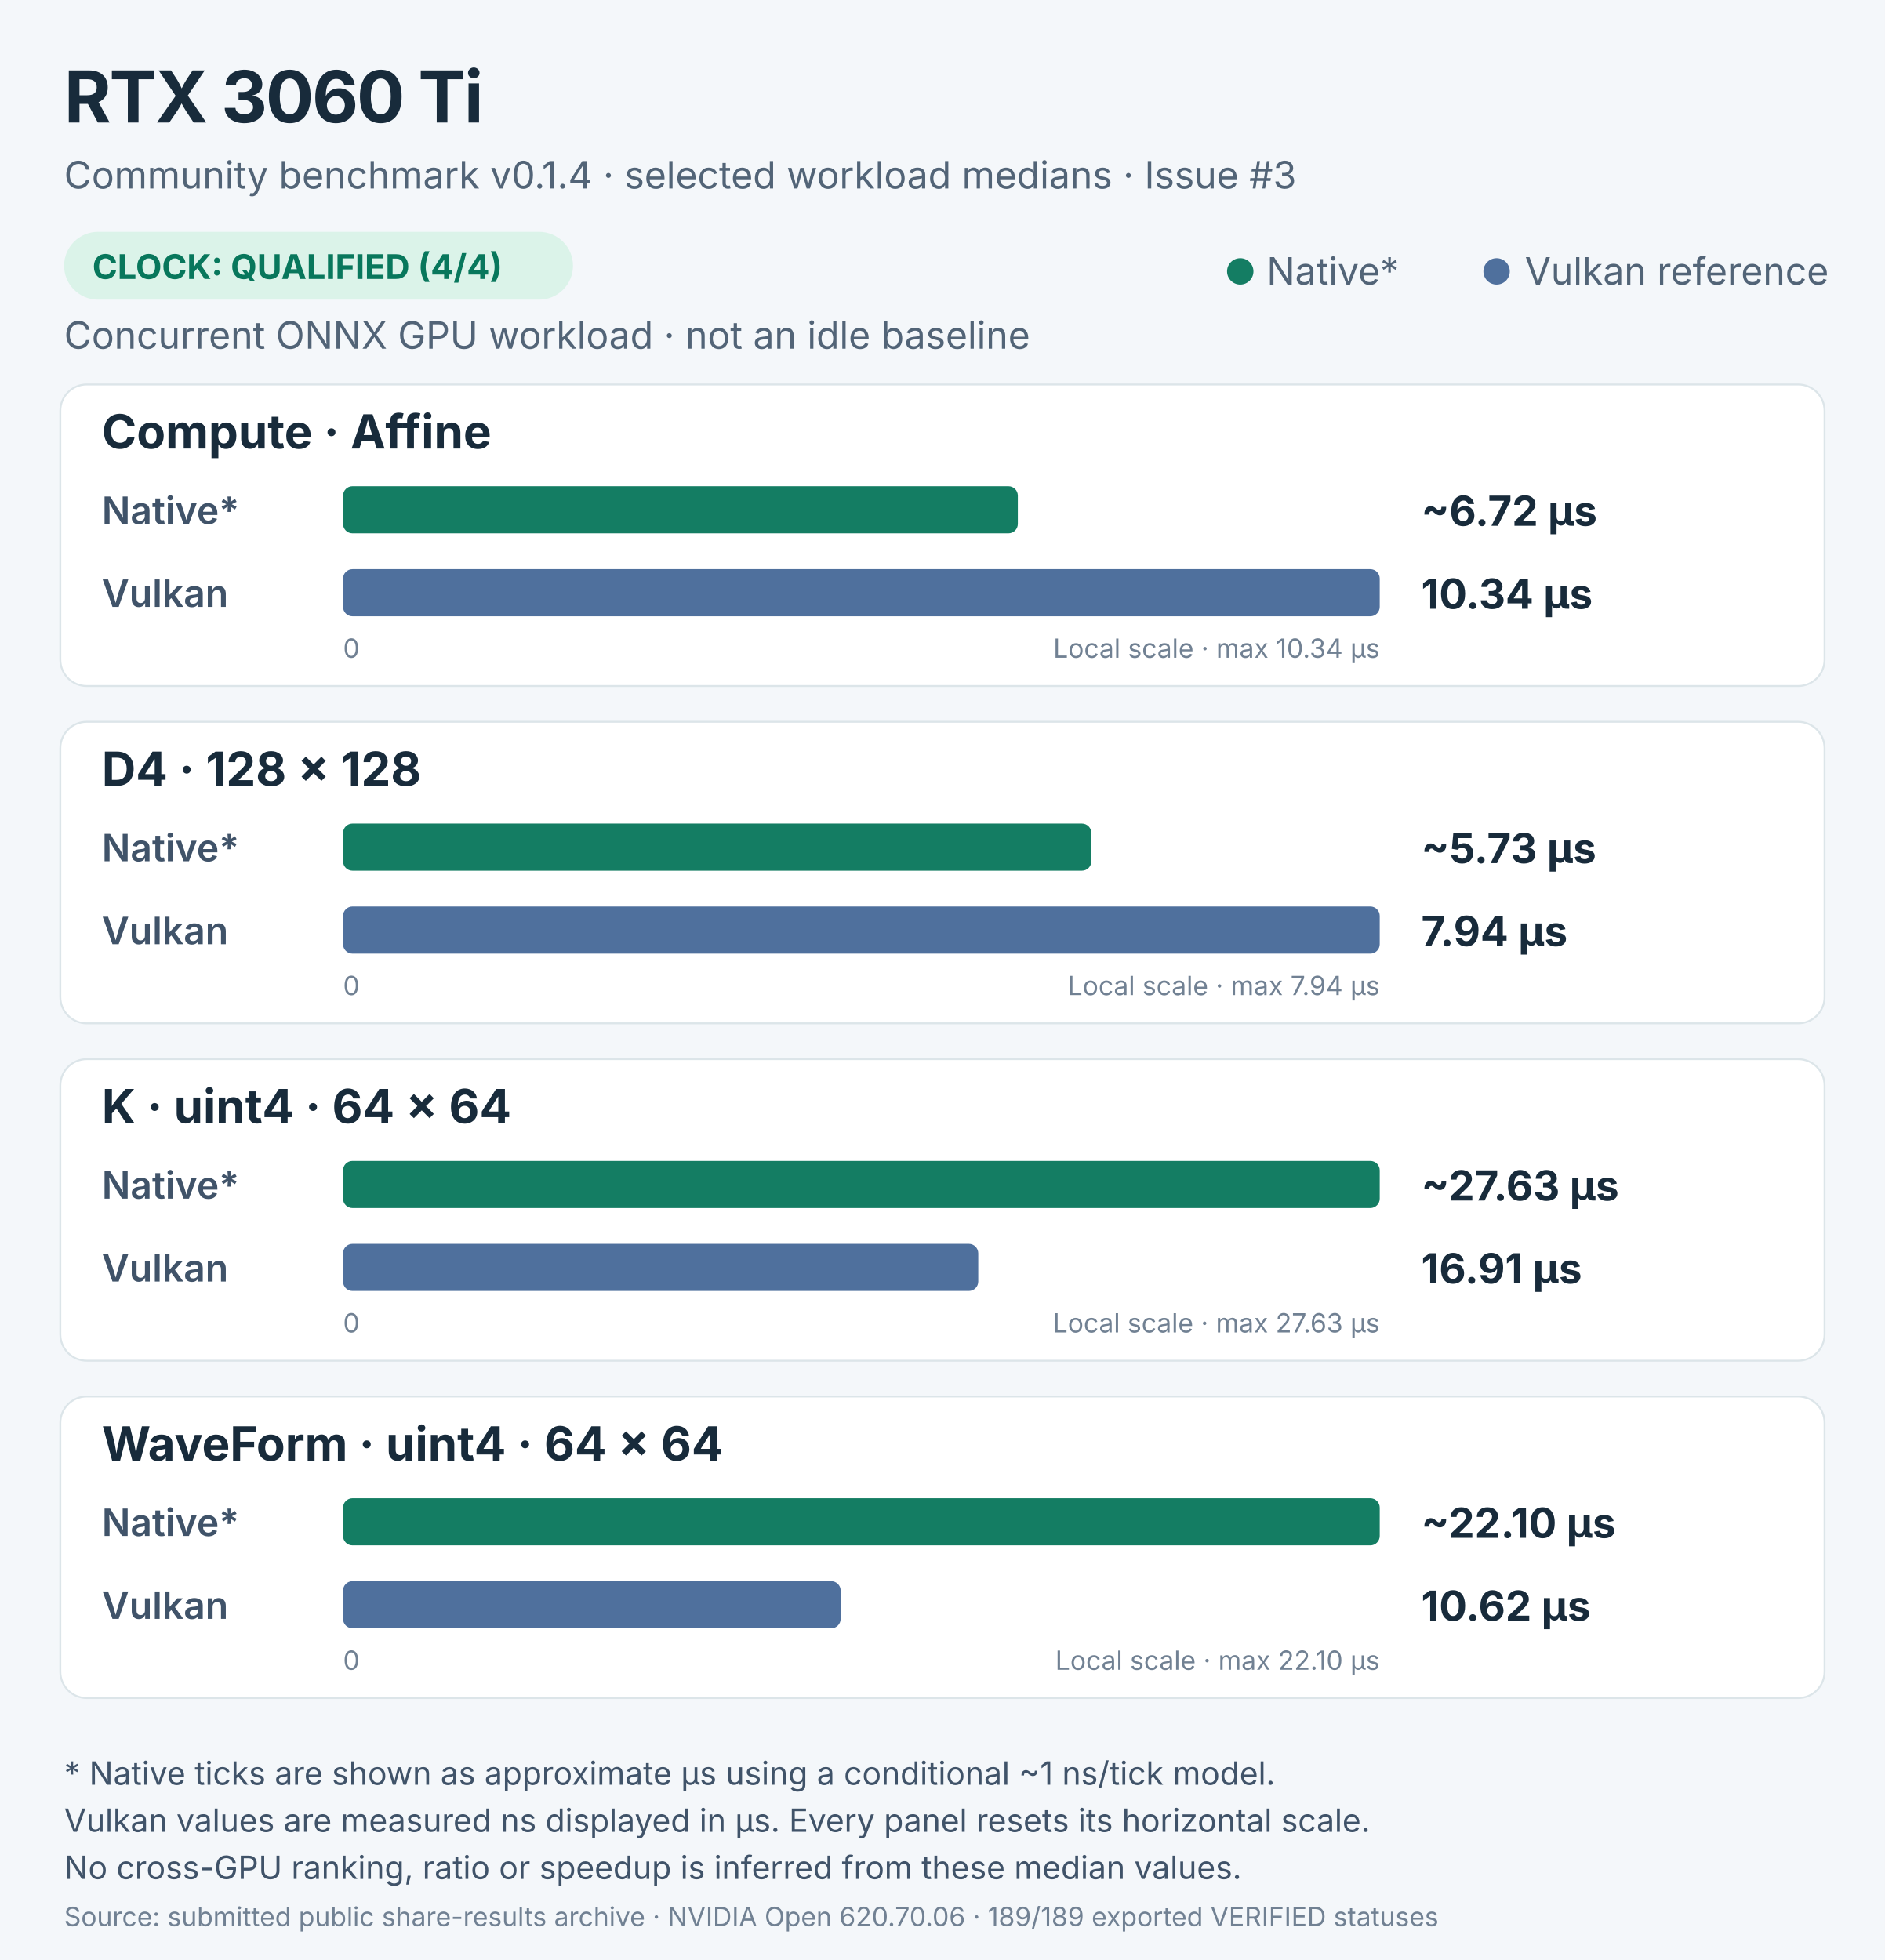
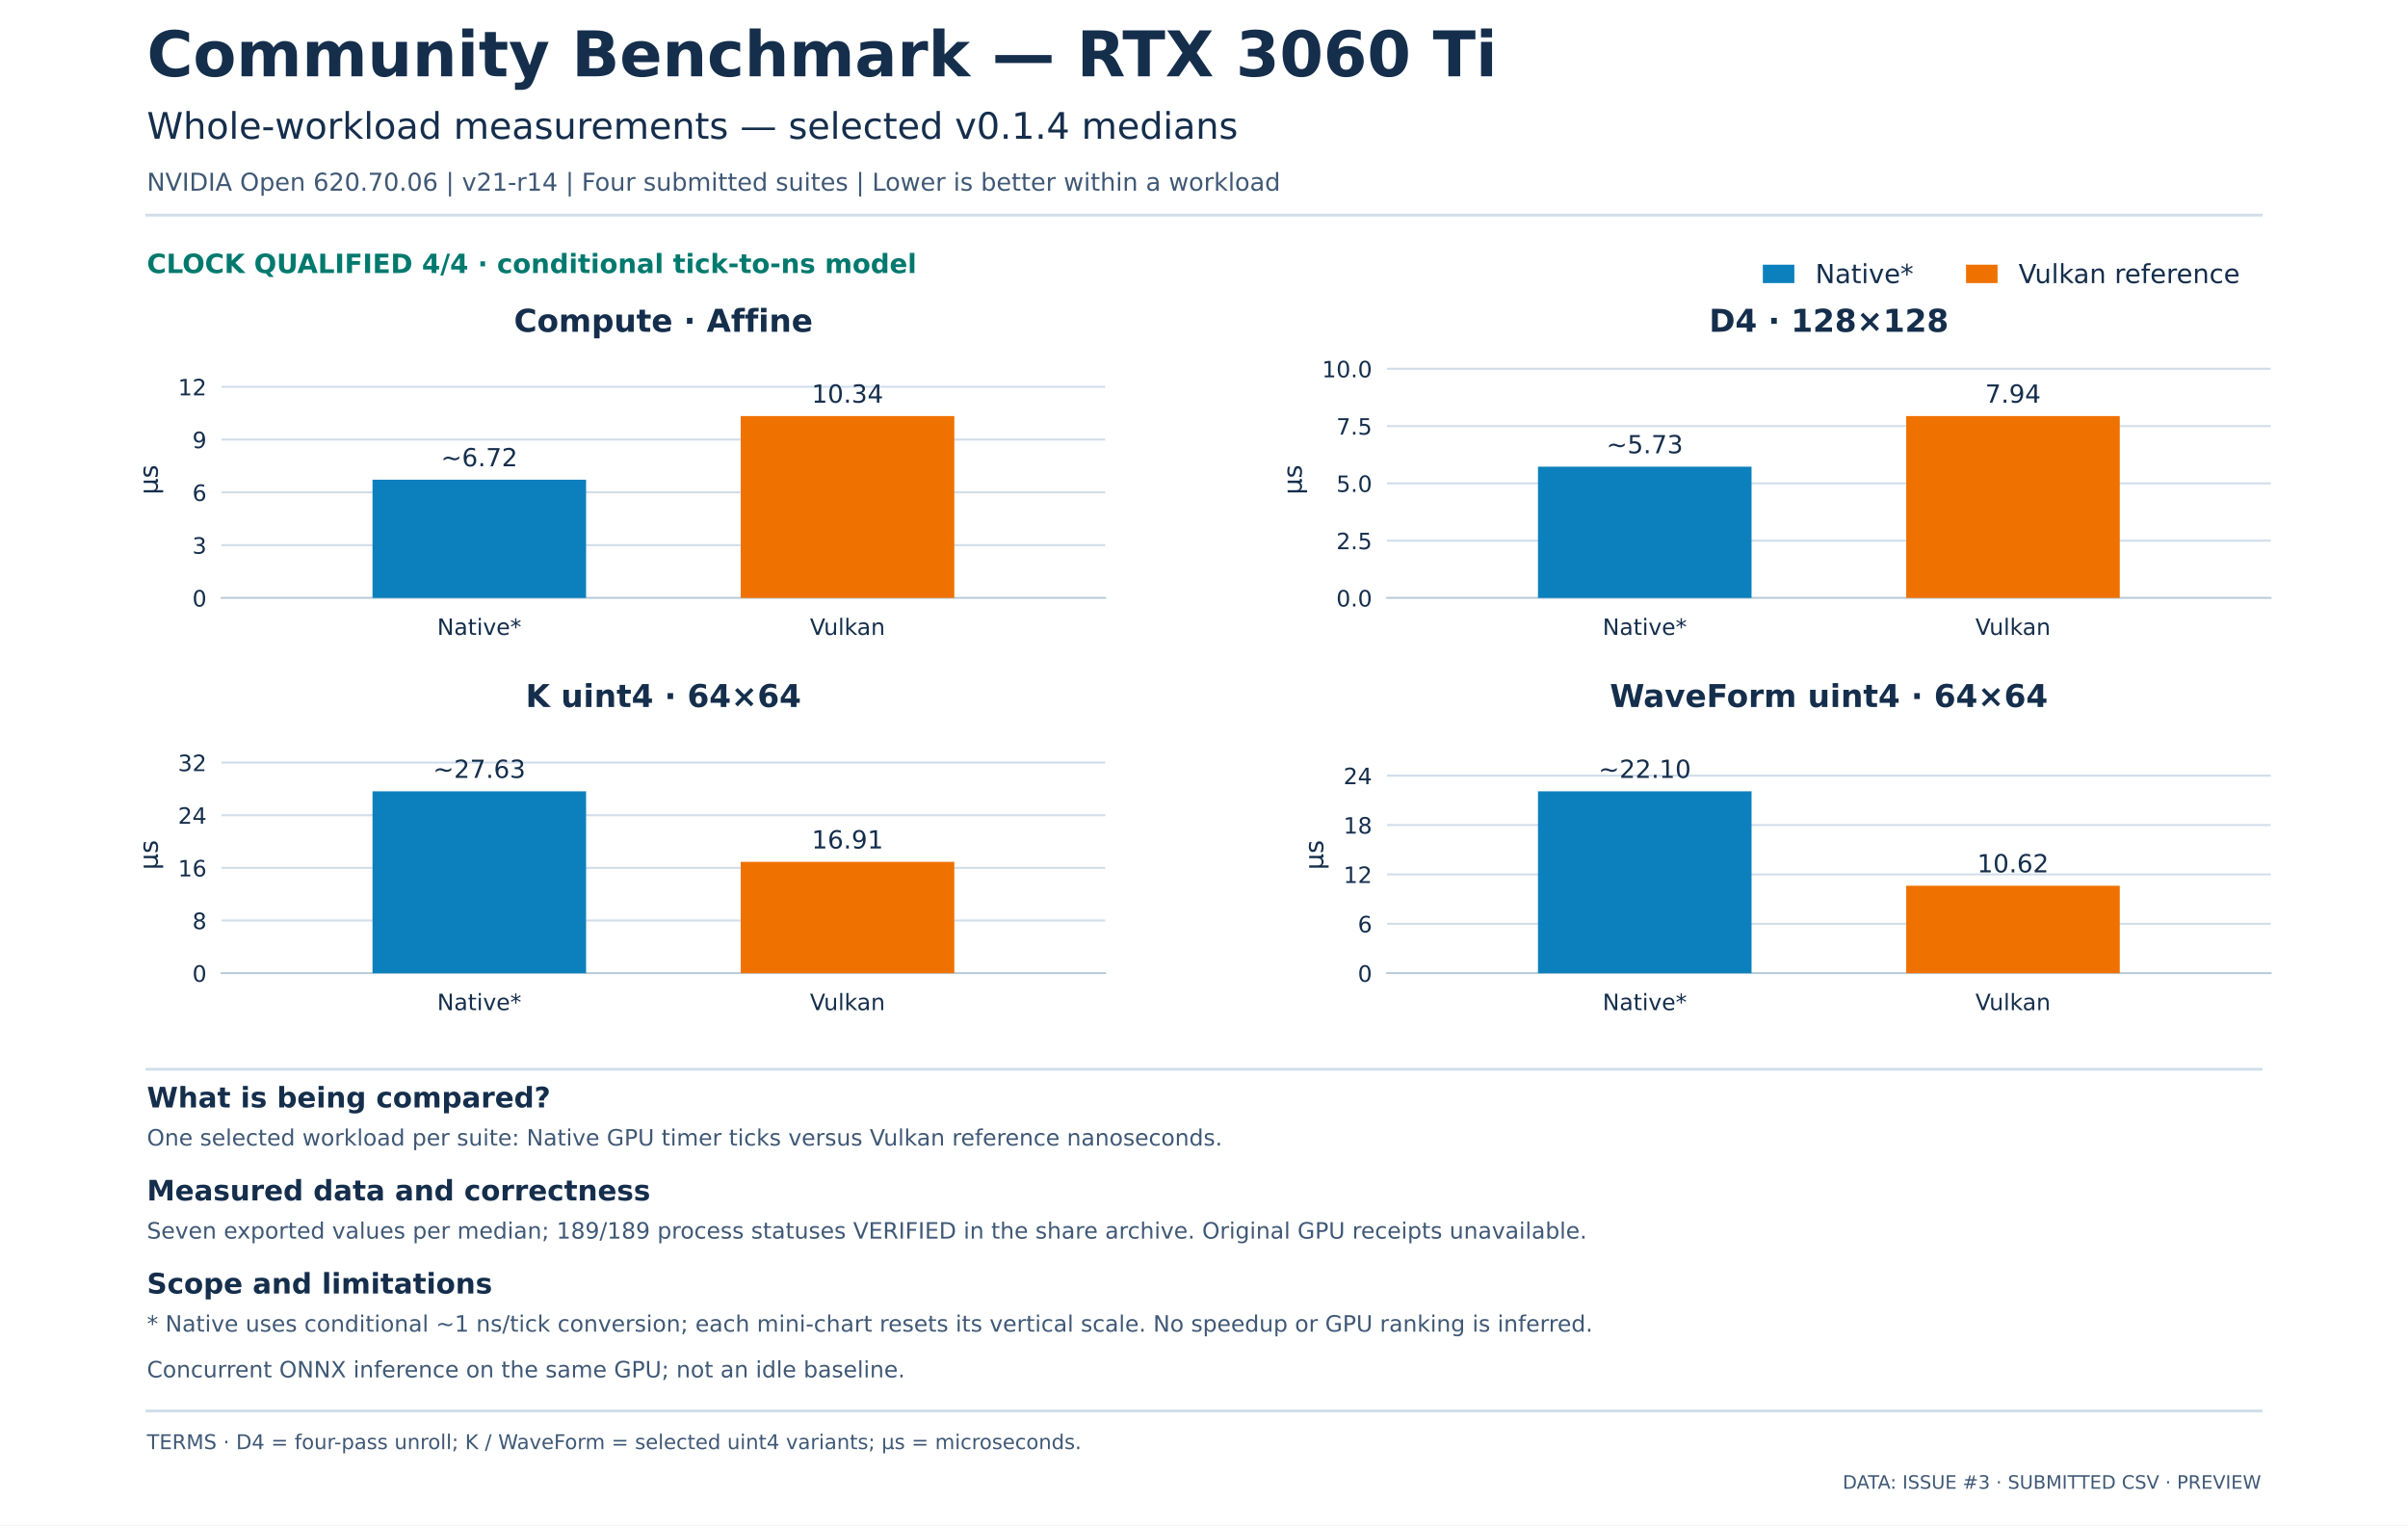
- <svg xmlns="http://www.w3.org/2000/svg" width="1000" height="1040" viewBox="0 0 1000 1040" role="img" aria-labelledby="title desc">
-   <style>
- text{font-family:Inter,system-ui,-apple-system,"Segoe UI",Arial,sans-serif;fill:#182b3b}
- .head{font-size:38px;font-weight:750;letter-spacing:-1px}
- .sub{font-size:20px;fill:#526477}
- .status{font-size:18px;font-weight:650;fill:#08775c}
- .workload{font-size:25px;font-weight:700}
- .label{font-size:20px;fill:#405369;font-weight:600}
- .value{font-size:22px;font-weight:750;font-variant-numeric:tabular-nums}
- .axis{font-size:14px;fill:#718193}
- .foot{font-size:17px;fill:#405369}
- </style>
-   <rect width="1000" height="1040" fill="#f4f7fa" />
-   <text x="34" y="65" class="head">RTX 3060 Ti</text>
-   <text x="34" y="100" class="sub">Community benchmark v0.1.4 · selected workload medians · Issue #3</text>
-   <rect x="34" y="123" width="270" height="36" rx="18" fill="#dbf3e9" />
-   <text x="49" y="148" class="status">CLOCK: QUALIFIED (4/4)</text>
-   <circle cx="658" cy="144" r="7" fill="#147d63" />
-   <text x="672" y="151" class="sub">Native*</text>
-   <circle cx="794" cy="144" r="7" fill="#4f709d" />
-   <text x="809" y="151" class="sub">Vulkan reference</text>
-   <text x="34" y="185" class="sub">Concurrent ONNX GPU workload · not an idle baseline</text>
-   <rect x="32" y="204" width="936" height="160" rx="14" fill="#ffffff" stroke="#dce5e9" />
-   <text x="54" y="238" class="workload">Compute · Affine</text>
-   <text x="54" y="278" class="label">Native*</text>
-   <rect x="182" y="258" width="358" height="25" rx="5" fill="#147d63" />
-   <text x="754" y="279" class="value">~6.72 µs</text>
-   <text x="54" y="322" class="label">Vulkan</text>
-   <rect x="182" y="302" width="550" height="25" rx="5" fill="#4f709d" />
-   <text x="754" y="323" class="value">10.34 µs</text>
-   <text x="182" y="349" class="axis">0</text>
-   <text x="732" y="349" text-anchor="end" class="axis">Local scale · max 10.34 µs</text>
-   <rect x="32" y="383" width="936" height="160" rx="14" fill="#ffffff" stroke="#dce5e9" />
-   <text x="54" y="417" class="workload">D4 · 128 × 128</text>
-   <text x="54" y="457" class="label">Native*</text>
-   <rect x="182" y="437" width="397" height="25" rx="5" fill="#147d63" />
-   <text x="754" y="458" class="value">~5.73 µs</text>
-   <text x="54" y="501" class="label">Vulkan</text>
-   <rect x="182" y="481" width="550" height="25" rx="5" fill="#4f709d" />
-   <text x="754" y="502" class="value">7.94 µs</text>
-   <text x="182" y="528" class="axis">0</text>
-   <text x="732" y="528" text-anchor="end" class="axis">Local scale · max 7.94 µs</text>
-   <rect x="32" y="562" width="936" height="160" rx="14" fill="#ffffff" stroke="#dce5e9" />
-   <text x="54" y="596" class="workload">K · uint4 · 64 × 64</text>
-   <text x="54" y="636" class="label">Native*</text>
-   <rect x="182" y="616" width="550" height="25" rx="5" fill="#147d63" />
-   <text x="754" y="637" class="value">~27.63 µs</text>
-   <text x="54" y="680" class="label">Vulkan</text>
-   <rect x="182" y="660" width="337" height="25" rx="5" fill="#4f709d" />
-   <text x="754" y="681" class="value">16.91 µs</text>
-   <text x="182" y="707" class="axis">0</text>
-   <text x="732" y="707" text-anchor="end" class="axis">Local scale · max 27.63 µs</text>
-   <rect x="32" y="741" width="936" height="160" rx="14" fill="#ffffff" stroke="#dce5e9" />
-   <text x="54" y="775" class="workload">WaveForm · uint4 · 64 × 64</text>
-   <text x="54" y="815" class="label">Native*</text>
-   <rect x="182" y="795" width="550" height="25" rx="5" fill="#147d63" />
-   <text x="754" y="816" class="value">~22.10 µs</text>
-   <text x="54" y="859" class="label">Vulkan</text>
-   <rect x="182" y="839" width="264" height="25" rx="5" fill="#4f709d" />
-   <text x="754" y="860" class="value">10.62 µs</text>
-   <text x="182" y="886" class="axis">0</text>
-   <text x="732" y="886" text-anchor="end" class="axis">Local scale · max 22.10 µs</text>
-   <text x="34" y="947" class="foot">* Native ticks are shown as approximate µs using a conditional ~1 ns/tick model.</text>
-   <text x="34" y="972" class="foot">Vulkan values are measured ns displayed in µs. Every panel resets its horizontal scale.</text>
-   <text x="34" y="997" class="foot">No cross-GPU ranking, ratio or speedup is inferred from these median values.</text>
-   <text x="34" y="1022" class="axis">Source: submitted public share-results archive · NVIDIA Open 620.70.06 · 189/189 exported VERIFIED statuses</text>
+ <svg xmlns="http://www.w3.org/2000/svg" width="972pt" height="615.6pt" viewBox="0 0 972 615.6" version="1.1">
+   <defs>
+     <style type="text/css">*{stroke-linejoin: round; stroke-linecap: butt}</style>
+   </defs>
+   <g id="figure_1">
+     <g id="patch_1">
+       <path d="M 0 615.6  L 972 615.6  L 972 0  L 0 0  z " style="fill: #ffffff" />
+     </g>
+     <g id="axes_1">
+       <g id="patch_2">
+         <path d="M 89.424 241.315  L 446.148 241.315  L 446.148 145.897  L 89.424 145.897  z " style="fill: #ffffff" />
+       </g>
+       <g id="matplotlib.axis_1">
+         <g id="xtick_1">
+           <g id="line2d_1" />
+           <g id="text_1">
+             <text style="font-size: 9.1px; font-family: 'DejaVu Sans'; text-anchor: middle; fill: #152e4c" x="193.469" y="256.23" transform="rotate(-0 193.4685 256.2298)">Native*</text>
+           </g>
+         </g>
+         <g id="xtick_2">
+           <g id="line2d_2" />
+           <g id="text_2">
+             <text style="font-size: 9.1px; font-family: 'DejaVu Sans'; text-anchor: middle; fill: #152e4c" x="342.103" y="256.23" transform="rotate(-0 342.1035 256.2298)">Vulkan</text>
+           </g>
+         </g>
+       </g>
+       <g id="matplotlib.axis_2">
+         <g id="ytick_1">
+           <g id="line2d_3">
+             <path d="M 89.424 241.315  L 446.148 241.315  " clip-path="url(#p46320de2d2)" style="fill: none; stroke: #d1deea; stroke-width: 0.82; stroke-linecap: square" />
+           </g>
+           <g id="line2d_4" />
+           <g id="text_3">
+             <text style="font-size: 9.1px; font-family: 'DejaVu Sans'; text-anchor: end; fill: #152e4c" x="83.424" y="244.772" transform="rotate(-0 83.424 244.7725)">0</text>
+           </g>
+         </g>
+         <g id="ytick_2">
+           <g id="line2d_5">
+             <path d="M 89.424 220.011  L 446.148 220.011  " clip-path="url(#p46320de2d2)" style="fill: none; stroke: #d1deea; stroke-width: 0.82; stroke-linecap: square" />
+           </g>
+           <g id="line2d_6" />
+           <g id="text_4">
+             <text style="font-size: 9.1px; font-family: 'DejaVu Sans'; text-anchor: end; fill: #152e4c" x="83.424" y="223.469" transform="rotate(-0 83.424 223.4688)">3</text>
+           </g>
+         </g>
+         <g id="ytick_3">
+           <g id="line2d_7">
+             <path d="M 89.424 198.708  L 446.148 198.708  " clip-path="url(#p46320de2d2)" style="fill: none; stroke: #d1deea; stroke-width: 0.82; stroke-linecap: square" />
+           </g>
+           <g id="line2d_8" />
+           <g id="text_5">
+             <text style="font-size: 9.1px; font-family: 'DejaVu Sans'; text-anchor: end; fill: #152e4c" x="83.424" y="202.165" transform="rotate(-0 83.424 202.165)">6</text>
+           </g>
+         </g>
+         <g id="ytick_4">
+           <g id="line2d_9">
+             <path d="M 89.424 177.404  L 446.148 177.404  " clip-path="url(#p46320de2d2)" style="fill: none; stroke: #d1deea; stroke-width: 0.82; stroke-linecap: square" />
+           </g>
+           <g id="line2d_10" />
+           <g id="text_6">
+             <text style="font-size: 9.1px; font-family: 'DejaVu Sans'; text-anchor: end; fill: #152e4c" x="83.424" y="180.861" transform="rotate(-0 83.424 180.8613)">9</text>
+           </g>
+         </g>
+         <g id="ytick_5">
+           <g id="line2d_11">
+             <path d="M 89.424 156.1  L 446.148 156.1  " clip-path="url(#p46320de2d2)" style="fill: none; stroke: #d1deea; stroke-width: 0.82; stroke-linecap: square" />
+           </g>
+           <g id="line2d_12" />
+           <g id="text_7">
+             <text style="font-size: 9.1px; font-family: 'DejaVu Sans'; text-anchor: end; fill: #152e4c" x="83.424" y="159.558" transform="rotate(-0 83.424 159.5576)">12</text>
+           </g>
+         </g>
+         <g id="text_8">
+           <text style="font-size: 10.4px; font-family: 'DejaVu Sans'; text-anchor: middle; fill: #152e4c" x="63.681" y="193.606" transform="rotate(-90 63.68138 193.6062)">µs</text>
+         </g>
+       </g>
+       <g id="patch_3">
+         <path d="M 89.424 241.315  L 446.148 241.315  " style="fill: none; stroke: #b7c9d7; stroke-width: 0.7; stroke-linejoin: miter; stroke-linecap: square" />
+       </g>
+       <g id="patch_4">
+         <path d="M 150.364 241.315  L 236.573 241.315  L 236.573 193.595  L 150.364 193.595  z " clip-path="url(#p46320de2d2)" style="fill: #0c80bd" />
+       </g>
+       <g id="patch_5">
+         <path d="M 298.999 241.315  L 385.208 241.315  L 385.208 167.917  L 298.999 167.917  z " clip-path="url(#p46320de2d2)" style="fill: #ef7100" />
+       </g>
+       <g id="text_9">
+         <text style="font-size: 10.1px; font-family: 'DejaVu Sans'; text-anchor: middle; fill: #152e4c" x="193.469" y="188.191" transform="rotate(-0 193.4685 188.1914)">~6.72</text>
+       </g>
+       <g id="text_10">
+         <text style="font-size: 10.1px; font-family: 'DejaVu Sans'; text-anchor: middle; fill: #152e4c" x="342.103" y="162.513" transform="rotate(-0 342.1035 162.5133)">10.34</text>
+       </g>
+       <g id="text_11">
+         <text style="font-weight: 700; font-size: 12.7px; font-family: 'DejaVu Sans'; text-anchor: middle; fill: #152e4c" x="267.786" y="133.897" transform="rotate(-0 267.786 133.8972)">Compute · Affine</text>
+       </g>
+     </g>
+     <g id="axes_2">
+       <g id="patch_6">
+         <path d="M 559.872 241.315  L 916.596 241.315  L 916.596 145.897  L 559.872 145.897  z " style="fill: #ffffff" />
+       </g>
+       <g id="matplotlib.axis_3">
+         <g id="xtick_3">
+           <g id="line2d_13" />
+           <g id="text_12">
+             <text style="font-size: 9.1px; font-family: 'DejaVu Sans'; text-anchor: middle; fill: #152e4c" x="663.917" y="256.23" transform="rotate(-0 663.9165 256.2298)">Native*</text>
+           </g>
+         </g>
+         <g id="xtick_4">
+           <g id="line2d_14" />
+           <g id="text_13">
+             <text style="font-size: 9.1px; font-family: 'DejaVu Sans'; text-anchor: middle; fill: #152e4c" x="812.552" y="256.23" transform="rotate(-0 812.5515 256.2298)">Vulkan</text>
+           </g>
+         </g>
+       </g>
+       <g id="matplotlib.axis_4">
+         <g id="ytick_6">
+           <g id="line2d_15">
+             <path d="M 559.872 241.315  L 916.596 241.315  " clip-path="url(#pf3de6604e5)" style="fill: none; stroke: #d1deea; stroke-width: 0.82; stroke-linecap: square" />
+           </g>
+           <g id="line2d_16" />
+           <g id="text_14">
+             <text style="font-size: 9.1px; font-family: 'DejaVu Sans'; text-anchor: end; fill: #152e4c" x="553.872" y="244.772" transform="rotate(-0 553.872 244.7725)">0.0</text>
+           </g>
+         </g>
+         <g id="ytick_7">
+           <g id="line2d_17">
+             <path d="M 559.872 218.193  L 916.596 218.193  " clip-path="url(#pf3de6604e5)" style="fill: none; stroke: #d1deea; stroke-width: 0.82; stroke-linecap: square" />
+           </g>
+           <g id="line2d_18" />
+           <g id="text_15">
+             <text style="font-size: 9.1px; font-family: 'DejaVu Sans'; text-anchor: end; fill: #152e4c" x="553.872" y="221.65" transform="rotate(-0 553.872 221.6505)">2.5</text>
+           </g>
+         </g>
+         <g id="ytick_8">
+           <g id="line2d_19">
+             <path d="M 559.872 195.071  L 916.596 195.071  " clip-path="url(#pf3de6604e5)" style="fill: none; stroke: #d1deea; stroke-width: 0.82; stroke-linecap: square" />
+           </g>
+           <g id="line2d_20" />
+           <g id="text_16">
+             <text style="font-size: 9.1px; font-family: 'DejaVu Sans'; text-anchor: end; fill: #152e4c" x="553.872" y="198.528" transform="rotate(-0 553.872 198.5285)">5.0</text>
+           </g>
+         </g>
+         <g id="ytick_9">
+           <g id="line2d_21">
+             <path d="M 559.872 171.949  L 916.596 171.949  " clip-path="url(#pf3de6604e5)" style="fill: none; stroke: #d1deea; stroke-width: 0.82; stroke-linecap: square" />
+           </g>
+           <g id="line2d_22" />
+           <g id="text_17">
+             <text style="font-size: 9.1px; font-family: 'DejaVu Sans'; text-anchor: end; fill: #152e4c" x="553.872" y="175.407" transform="rotate(-0 553.872 175.4065)">7.5</text>
+           </g>
+         </g>
+         <g id="ytick_10">
+           <g id="line2d_23">
+             <path d="M 559.872 148.827  L 916.596 148.827  " clip-path="url(#pf3de6604e5)" style="fill: none; stroke: #d1deea; stroke-width: 0.82; stroke-linecap: square" />
+           </g>
+           <g id="line2d_24" />
+           <g id="text_18">
+             <text style="font-size: 9.1px; font-family: 'DejaVu Sans'; text-anchor: end; fill: #152e4c" x="553.872" y="152.285" transform="rotate(-0 553.872 152.2845)">10.0</text>
+           </g>
+         </g>
+         <g id="text_19">
+           <text style="font-size: 10.4px; font-family: 'DejaVu Sans'; text-anchor: middle; fill: #152e4c" x="525.447" y="193.606" transform="rotate(-90 525.4474 193.6062)">µs</text>
+         </g>
+       </g>
+       <g id="patch_7">
+         <path d="M 559.872 241.315  L 916.596 241.315  " style="fill: none; stroke: #b7c9d7; stroke-width: 0.7; stroke-linejoin: miter; stroke-linecap: square" />
+       </g>
+       <g id="patch_8">
+         <path d="M 620.812 241.315  L 707.021 241.315  L 707.021 188.338  L 620.812 188.338  z " clip-path="url(#pf3de6604e5)" style="fill: #0c80bd" />
+       </g>
+       <g id="patch_9">
+         <path d="M 769.447 241.315  L 855.656 241.315  L 855.656 167.917  L 769.447 167.917  z " clip-path="url(#pf3de6604e5)" style="fill: #ef7100" />
+       </g>
+       <g id="text_20">
+         <text style="font-size: 10.1px; font-family: 'DejaVu Sans'; text-anchor: middle; fill: #152e4c" x="663.917" y="182.935" transform="rotate(-0 663.9165 182.9347)">~5.73</text>
+       </g>
+       <g id="text_21">
+         <text style="font-size: 10.1px; font-family: 'DejaVu Sans'; text-anchor: middle; fill: #152e4c" x="812.552" y="162.513" transform="rotate(-0 812.5515 162.5133)">7.94</text>
+       </g>
+       <g id="text_22">
+         <text style="font-weight: 700; font-size: 12.7px; font-family: 'DejaVu Sans'; text-anchor: middle; fill: #152e4c" x="738.234" y="133.897" transform="rotate(-0 738.234 133.8972)">D4 · 128×128</text>
+       </g>
+     </g>
+     <g id="axes_3">
+       <g id="patch_10">
+         <path d="M 89.424 392.753  L 446.148 392.753  L 446.148 297.335  L 89.424 297.335  z " style="fill: #ffffff" />
+       </g>
+       <g id="matplotlib.axis_5">
+         <g id="xtick_5">
+           <g id="line2d_25" />
+           <g id="text_23">
+             <text style="font-size: 9.1px; font-family: 'DejaVu Sans'; text-anchor: middle; fill: #152e4c" x="193.469" y="407.667" transform="rotate(-0 193.4685 407.6674)">Native*</text>
+           </g>
+         </g>
+         <g id="xtick_6">
+           <g id="line2d_26" />
+           <g id="text_24">
+             <text style="font-size: 9.1px; font-family: 'DejaVu Sans'; text-anchor: middle; fill: #152e4c" x="342.103" y="407.667" transform="rotate(-0 342.1035 407.6674)">Vulkan</text>
+           </g>
+         </g>
+       </g>
+       <g id="matplotlib.axis_6">
+         <g id="ytick_11">
+           <g id="line2d_27">
+             <path d="M 89.424 392.753  L 446.148 392.753  " clip-path="url(#pa6141c8808)" style="fill: none; stroke: #d1deea; stroke-width: 0.82; stroke-linecap: square" />
+           </g>
+           <g id="line2d_28" />
+           <g id="text_25">
+             <text style="font-size: 9.1px; font-family: 'DejaVu Sans'; text-anchor: end; fill: #152e4c" x="83.424" y="396.21" transform="rotate(-0 83.424 396.2101)">0</text>
+           </g>
+         </g>
+         <g id="ytick_12">
+           <g id="line2d_29">
+             <path d="M 89.424 371.503  L 446.148 371.503  " clip-path="url(#pa6141c8808)" style="fill: none; stroke: #d1deea; stroke-width: 0.82; stroke-linecap: square" />
+           </g>
+           <g id="line2d_30" />
+           <g id="text_26">
+             <text style="font-size: 9.1px; font-family: 'DejaVu Sans'; text-anchor: end; fill: #152e4c" x="83.424" y="374.96" transform="rotate(-0 83.424 374.9598)">8</text>
+           </g>
+         </g>
+         <g id="ytick_13">
+           <g id="line2d_31">
+             <path d="M 89.424 350.252  L 446.148 350.252  " clip-path="url(#pa6141c8808)" style="fill: none; stroke: #d1deea; stroke-width: 0.82; stroke-linecap: square" />
+           </g>
+           <g id="line2d_32" />
+           <g id="text_27">
+             <text style="font-size: 9.1px; font-family: 'DejaVu Sans'; text-anchor: end; fill: #152e4c" x="83.424" y="353.71" transform="rotate(-0 83.424 353.7095)">16</text>
+           </g>
+         </g>
+         <g id="ytick_14">
+           <g id="line2d_33">
+             <path d="M 89.424 329.002  L 446.148 329.002  " clip-path="url(#pa6141c8808)" style="fill: none; stroke: #d1deea; stroke-width: 0.82; stroke-linecap: square" />
+           </g>
+           <g id="line2d_34" />
+           <g id="text_28">
+             <text style="font-size: 9.1px; font-family: 'DejaVu Sans'; text-anchor: end; fill: #152e4c" x="83.424" y="332.459" transform="rotate(-0 83.424 332.4593)">24</text>
+           </g>
+         </g>
+         <g id="ytick_15">
+           <g id="line2d_35">
+             <path d="M 89.424 307.752  L 446.148 307.752  " clip-path="url(#pa6141c8808)" style="fill: none; stroke: #d1deea; stroke-width: 0.82; stroke-linecap: square" />
+           </g>
+           <g id="line2d_36" />
+           <g id="text_29">
+             <text style="font-size: 9.1px; font-family: 'DejaVu Sans'; text-anchor: end; fill: #152e4c" x="83.424" y="311.209" transform="rotate(-0 83.424 311.209)">32</text>
+           </g>
+         </g>
+         <g id="text_30">
+           <text style="font-size: 10.4px; font-family: 'DejaVu Sans'; text-anchor: middle; fill: #152e4c" x="63.681" y="345.044" transform="rotate(-90 63.68138 345.0438)">µs</text>
+         </g>
+       </g>
+       <g id="patch_11">
+         <path d="M 89.424 392.753  L 446.148 392.753  " style="fill: none; stroke: #b7c9d7; stroke-width: 0.7; stroke-linejoin: miter; stroke-linecap: square" />
+       </g>
+       <g id="patch_12">
+         <path d="M 150.364 392.753  L 236.573 392.753  L 236.573 319.354  L 150.364 319.354  z " clip-path="url(#pa6141c8808)" style="fill: #0c80bd" />
+       </g>
+       <g id="patch_13">
+         <path d="M 298.999 392.753  L 385.208 392.753  L 385.208 347.83  L 298.999 347.83  z " clip-path="url(#pa6141c8808)" style="fill: #ef7100" />
+       </g>
+       <g id="text_31">
+         <text style="font-size: 10.1px; font-family: 'DejaVu Sans'; text-anchor: middle; fill: #152e4c" x="193.469" y="313.951" transform="rotate(-0 193.4685 313.9509)">~27.63</text>
+       </g>
+       <g id="text_32">
+         <text style="font-size: 10.1px; font-family: 'DejaVu Sans'; text-anchor: middle; fill: #152e4c" x="342.103" y="342.426" transform="rotate(-0 342.1035 342.4263)">16.91</text>
+       </g>
+       <g id="text_33">
+         <text style="font-weight: 700; font-size: 12.7px; font-family: 'DejaVu Sans'; text-anchor: middle; fill: #152e4c" x="267.786" y="285.335" transform="rotate(-0 267.786 285.3348)">K uint4 · 64×64</text>
+       </g>
+     </g>
+     <g id="axes_4">
+       <g id="patch_14">
+         <path d="M 559.872 392.753  L 916.596 392.753  L 916.596 297.335  L 559.872 297.335  z " style="fill: #ffffff" />
+       </g>
+       <g id="matplotlib.axis_7">
+         <g id="xtick_7">
+           <g id="line2d_37" />
+           <g id="text_34">
+             <text style="font-size: 9.1px; font-family: 'DejaVu Sans'; text-anchor: middle; fill: #152e4c" x="663.917" y="407.667" transform="rotate(-0 663.9165 407.6674)">Native*</text>
+           </g>
+         </g>
+         <g id="xtick_8">
+           <g id="line2d_38" />
+           <g id="text_35">
+             <text style="font-size: 9.1px; font-family: 'DejaVu Sans'; text-anchor: middle; fill: #152e4c" x="812.552" y="407.667" transform="rotate(-0 812.5515 407.6674)">Vulkan</text>
+           </g>
+         </g>
+       </g>
+       <g id="matplotlib.axis_8">
+         <g id="ytick_16">
+           <g id="line2d_39">
+             <path d="M 559.872 392.753  L 916.596 392.753  " clip-path="url(#pca8c23729d)" style="fill: none; stroke: #d1deea; stroke-width: 0.82; stroke-linecap: square" />
+           </g>
+           <g id="line2d_40" />
+           <g id="text_36">
+             <text style="font-size: 9.1px; font-family: 'DejaVu Sans'; text-anchor: end; fill: #152e4c" x="553.872" y="396.21" transform="rotate(-0 553.872 396.2101)">0</text>
+           </g>
+         </g>
+         <g id="ytick_17">
+           <g id="line2d_41">
+             <path d="M 559.872 372.822  L 916.596 372.822  " clip-path="url(#pca8c23729d)" style="fill: none; stroke: #d1deea; stroke-width: 0.82; stroke-linecap: square" />
+           </g>
+           <g id="line2d_42" />
+           <g id="text_37">
+             <text style="font-size: 9.1px; font-family: 'DejaVu Sans'; text-anchor: end; fill: #152e4c" x="553.872" y="376.279" transform="rotate(-0 553.872 376.2793)">6</text>
+           </g>
+         </g>
+         <g id="ytick_18">
+           <g id="line2d_43">
+             <path d="M 559.872 352.891  L 916.596 352.891  " clip-path="url(#pca8c23729d)" style="fill: none; stroke: #d1deea; stroke-width: 0.82; stroke-linecap: square" />
+           </g>
+           <g id="line2d_44" />
+           <g id="text_38">
+             <text style="font-size: 9.1px; font-family: 'DejaVu Sans'; text-anchor: end; fill: #152e4c" x="553.872" y="356.349" transform="rotate(-0 553.872 356.3485)">12</text>
+           </g>
+         </g>
+         <g id="ytick_19">
+           <g id="line2d_45">
+             <path d="M 559.872 332.96  L 916.596 332.96  " clip-path="url(#pca8c23729d)" style="fill: none; stroke: #d1deea; stroke-width: 0.82; stroke-linecap: square" />
+           </g>
+           <g id="line2d_46" />
+           <g id="text_39">
+             <text style="font-size: 9.1px; font-family: 'DejaVu Sans'; text-anchor: end; fill: #152e4c" x="553.872" y="336.418" transform="rotate(-0 553.872 336.4177)">18</text>
+           </g>
+         </g>
+         <g id="ytick_20">
+           <g id="line2d_47">
+             <path d="M 559.872 313.03  L 916.596 313.03  " clip-path="url(#pca8c23729d)" style="fill: none; stroke: #d1deea; stroke-width: 0.82; stroke-linecap: square" />
+           </g>
+           <g id="line2d_48" />
+           <g id="text_40">
+             <text style="font-size: 9.1px; font-family: 'DejaVu Sans'; text-anchor: end; fill: #152e4c" x="553.872" y="316.487" transform="rotate(-0 553.872 316.4869)">24</text>
+           </g>
+         </g>
+         <g id="text_41">
+           <text style="font-size: 10.4px; font-family: 'DejaVu Sans'; text-anchor: middle; fill: #152e4c" x="534.129" y="345.044" transform="rotate(-90 534.1294 345.0438)">µs</text>
+         </g>
+       </g>
+       <g id="patch_15">
+         <path d="M 559.872 392.753  L 916.596 392.753  " style="fill: none; stroke: #b7c9d7; stroke-width: 0.7; stroke-linejoin: miter; stroke-linecap: square" />
+       </g>
+       <g id="patch_16">
+         <path d="M 620.812 392.753  L 707.021 392.753  L 707.021 319.354  L 620.812 319.354  z " clip-path="url(#pca8c23729d)" style="fill: #0c80bd" />
+       </g>
+       <g id="patch_17">
+         <path d="M 769.447 392.753  L 855.656 392.753  L 855.656 357.462  L 769.447 357.462  z " clip-path="url(#pca8c23729d)" style="fill: #ef7100" />
+       </g>
+       <g id="text_42">
+         <text style="font-size: 10.1px; font-family: 'DejaVu Sans'; text-anchor: middle; fill: #152e4c" x="663.917" y="313.951" transform="rotate(-0 663.9165 313.9509)">~22.10</text>
+       </g>
+       <g id="text_43">
+         <text style="font-size: 10.1px; font-family: 'DejaVu Sans'; text-anchor: middle; fill: #152e4c" x="812.552" y="352.059" transform="rotate(-0 812.5515 352.0586)">10.62</text>
+       </g>
+       <g id="text_44">
+         <text style="font-weight: 700; font-size: 12.7px; font-family: 'DejaVu Sans'; text-anchor: middle; fill: #152e4c" x="738.234" y="285.335" transform="rotate(-0 738.234 285.3348)">WaveForm uint4 · 64×64</text>
+       </g>
+     </g>
+     <g id="line2d_49">
+       <path d="M 59.292 86.8  L 912.708 86.8  " style="fill: none; stroke: #d1deea; stroke-width: 1.15; stroke-linecap: square" />
+     </g>
+     <g id="line2d_50">
+       <path d="M 59.292 431.536  L 912.708 431.536  " style="fill: none; stroke: #d1deea; stroke-width: 1.15; stroke-linecap: square" />
+     </g>
+     <g id="line2d_51">
+       <path d="M 59.292 569.43  L 912.708 569.43  " style="fill: none; stroke: #d1deea; stroke-width: 1.15; stroke-linecap: square" />
+     </g>
+     <g id="text_45">
+       <text style="font-weight: 700; font-size: 25.4px; font-family: 'DejaVu Sans'; text-anchor: start; fill: #152e4c" x="59.292" y="30.78" transform="rotate(-0 59.292 30.78)">Community Benchmark — RTX 3060 Ti</text>
+     </g>
+     <g id="text_46">
+       <text style="font-size: 14.8px; font-family: 'DejaVu Sans'; text-anchor: start; fill: #152e4c" x="59.292" y="56.02" transform="rotate(-0 59.292 56.0196)">Whole-workload measurements — selected v0.1.4 medians</text>
+     </g>
+     <g id="text_47">
+       <text style="font-size: 9.9px; font-family: 'DejaVu Sans'; text-anchor: start; fill: #3f5875" x="59.292" y="76.95" transform="rotate(-0 59.292 76.95)">NVIDIA Open 620.70.06  |  v21-r14  |  Four submitted suites  |  Lower is better within a workload</text>
+     </g>
+     <g id="text_48">
+       <text style="font-weight: 700; font-size: 10.7px; font-family: 'DejaVu Sans'; text-anchor: start; fill: #00796e" x="59.292" y="110.192" transform="rotate(-0 59.292 110.1924)">CLOCK QUALIFIED 4/4 · conditional tick-to-ns model</text>
+     </g>
+     <g id="text_49">
+       <text style="font-weight: 700; font-size: 11.4px; font-family: 'DejaVu Sans'; text-anchor: start; fill: #152e4c" x="59.292" y="446.926" transform="rotate(-0 59.292 446.9256)">What is being compared?</text>
+     </g>
+     <g id="text_50">
+       <text style="font-size: 9.1px; font-family: 'DejaVu Sans'; text-anchor: start; fill: #3f5875" x="59.292" y="462.316" transform="rotate(-0 59.292 462.3156)">One selected workload per suite: Native GPU timer ticks versus Vulkan reference nanoseconds.</text>
+     </g>
+     <g id="text_51">
+       <text style="font-weight: 700; font-size: 11.4px; font-family: 'DejaVu Sans'; text-anchor: start; fill: #152e4c" x="59.292" y="484.477" transform="rotate(-0 59.292 484.4772)">Measured data and correctness</text>
+     </g>
+     <g id="text_52">
+       <text style="font-size: 9.1px; font-family: 'DejaVu Sans'; text-anchor: start; fill: #3f5875" x="59.292" y="499.867" transform="rotate(-0 59.292 499.8672)">Seven exported values per median; 189/189 process statuses VERIFIED in the share archive. Original GPU receipts unavailable.</text>
+     </g>
+     <g id="text_53">
+       <text style="font-weight: 700; font-size: 11.4px; font-family: 'DejaVu Sans'; text-anchor: start; fill: #152e4c" x="59.292" y="522.029" transform="rotate(-0 59.292 522.0288)">Scope and limitations</text>
+     </g>
+     <g id="text_54">
+       <text style="font-size: 9.1px; font-family: 'DejaVu Sans'; text-anchor: start; fill: #3f5875" x="59.292" y="537.419" transform="rotate(-0 59.292 537.4188)">* Native uses conditional ~1 ns/tick conversion; each mini-chart resets its vertical scale. No speedup or GPU ranking is inferred.</text>
+     </g>
+     <g id="text_55">
+       <text style="font-size: 9.1px; font-family: 'DejaVu Sans'; text-anchor: start; fill: #3f5875" x="59.292" y="555.887" transform="rotate(-0 59.292 555.8868)">Concurrent ONNX inference on the same GPU; not an idle baseline.</text>
+     </g>
+     <g id="text_56">
+       <text style="font-size: 8.2px; font-family: 'DejaVu Sans'; text-anchor: start; fill: #3f5875" x="59.292" y="584.82" transform="rotate(-0 59.292 584.82)">TERMS  ·  D4 = four-pass unroll; K / WaveForm = selected uint4 variants; µs = microseconds.</text>
+     </g>
+     <g id="text_57">
+       <text style="font-size: 7.5px; font-family: 'DejaVu Sans'; text-anchor: end; fill: #3f5875" x="912.708" y="600.826" transform="rotate(-0 912.708 600.8256)">DATA: ISSUE #3 · SUBMITTED CSV · PREVIEW</text>
+     </g>
+     <g id="legend_1">
+       <g id="patch_18">
+         <path d="M 711.579 114.244  L 724.299 114.244  L 724.299 106.824  L 711.579 106.824  z " style="fill: #0c80bd" />
+       </g>
+       <g id="text_58">
+         <text style="font-size: 10.6px; font-family: 'DejaVu Sans'; text-anchor: start; fill: #152e4c" x="732.779" y="114.244" transform="rotate(-0 732.7794 114.2435)">Native*</text>
+       </g>
+       <g id="patch_19">
+         <path d="M 793.602 114.244  L 806.322 114.244  L 806.322 106.824  L 793.602 106.824  z " style="fill: #ef7100" />
+       </g>
+       <g id="text_59">
+         <text style="font-size: 10.6px; font-family: 'DejaVu Sans'; text-anchor: start; fill: #152e4c" x="814.802" y="114.244" transform="rotate(-0 814.8019 114.2435)">Vulkan reference</text>
+       </g>
+     </g>
+   </g>
+   <defs>
+     <clipPath id="p46320de2d2">
+       <rect x="89.424" y="145.897" width="356.724" height="95.418" />
+     </clipPath>
+     <clipPath id="pf3de6604e5">
+       <rect x="559.872" y="145.897" width="356.724" height="95.418" />
+     </clipPath>
+     <clipPath id="pa6141c8808">
+       <rect x="89.424" y="297.335" width="356.724" height="95.418" />
+     </clipPath>
+     <clipPath id="pca8c23729d">
+       <rect x="559.872" y="297.335" width="356.724" height="95.418" />
+     </clipPath>
+   </defs>
</svg>
